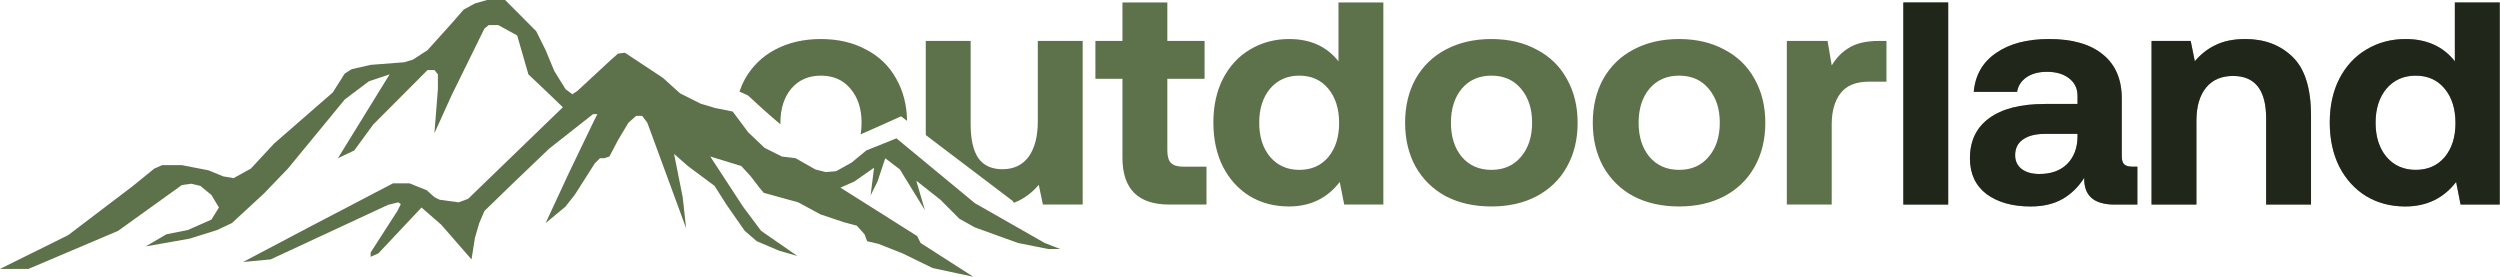
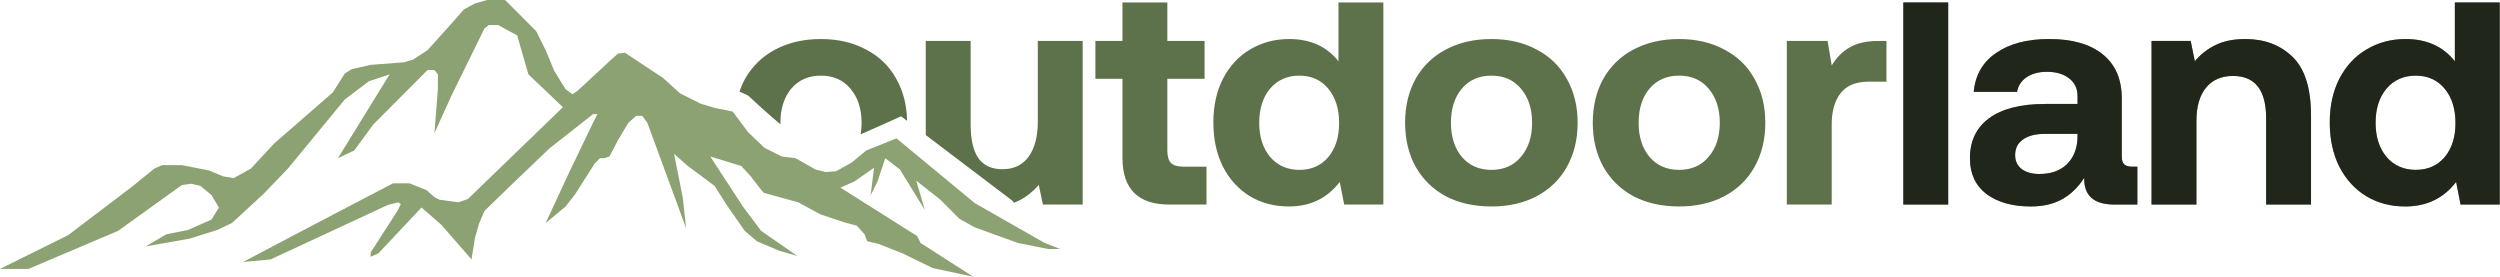
<svg xmlns="http://www.w3.org/2000/svg" xmlns:xlink="http://www.w3.org/1999/xlink" width="1021" height="113" viewBox="0 0 1021 113" fill="none">
  <use xlink:href="#stroke0_1944_532" fill="#5D714A" />
  <use xlink:href="#stroke0_1944_532" fill="black" fill-opacity="0.65" />
  <use xlink:href="#stroke1_1944_532" fill="#5D714A" />
  <use xlink:href="#stroke1_1944_532" fill="black" fill-opacity="0.65" />
  <use xlink:href="#stroke2_1944_532" fill="#5D714A" />
  <use xlink:href="#stroke2_1944_532" fill="black" fill-opacity="0.65" />
  <use xlink:href="#stroke3_1944_532" fill="#5D714A" />
  <use xlink:href="#stroke3_1944_532" fill="black" fill-opacity="0.65" />
-   <path d="M11.617 109.822H0L27.811 96.05L53.861 76.275L63.014 68.859L66.182 67.447H74.279L85.192 69.566L91.176 72.037L95.401 72.744L102.441 68.859L111.946 58.619L135.884 37.784L140.813 30.016L143.629 28.25L151.374 26.484L165.104 25.425L168.624 24.366L174.608 20.481L184.466 9.534L189.393 3.884L193.97 1.413L198.899 0H206.291L218.964 12.713L222.837 20.481L226.357 28.956L230.933 36.372L233.75 38.491L235.862 37.078L249.591 24.366L252.408 21.894L255.224 21.541L270.713 31.781L277.754 38.138L286.203 42.375L292.187 44.141L299.228 45.553L305.564 54.028L312.253 60.384L319.293 63.916L324.926 64.622L333.022 69.213L337.247 70.272L341.471 69.919L347.808 66.388L353.792 61.444L366.113 56.5L398.149 82.984L426.663 99.228L433 101.7H428.071L415.75 99.228L398.149 92.872L391.812 89.341L384.067 81.572L374.211 73.803L377.73 85.809L367.522 69.213L361.537 64.622L358.37 74.156L355.553 79.806L356.961 68.506L348.864 74.156L343.232 76.628L374.563 96.403L375.971 99.228L397.445 113L390.756 111.587L380.899 109.469L368.578 103.466L358.721 99.581L354.145 98.522L353.088 95.697L349.92 92.166L344.64 90.753L335.134 87.575L325.982 82.631L311.901 78.747L310.141 76.628L306.62 72.037L302.749 67.8L290.075 63.916L303.451 84.397L310.845 94.284L325.63 104.525L318.237 102.406L309.084 98.522L304.156 94.284L296.763 83.691L291.834 75.922L280.922 67.8L275.289 62.856L278.809 80.513L280.218 93.225L264.376 50.144L262.264 47.319H259.8L256.632 50.144L252.408 57.206L248.887 63.916L246.775 64.622H245.015L242.903 66.741L234.805 79.453L230.933 84.397L222.837 91.106L232.342 70.625L242.199 50.144L243.958 46.612H242.199L224.245 60.737L208.755 75.569L197.842 86.162L195.73 91.106L193.97 97.109L192.562 105.938L180.241 91.812L172.144 84.75L154.542 103.466L151.374 104.878V103.112L162.287 86.162L163.695 83.338L162.639 82.631L158.415 83.691L110.538 105.938L99.273 106.997L126.732 92.519L160.526 74.862H167.216L174.256 77.688L177.425 80.513L179.537 81.572L187.282 82.631L191.154 81.219L229.878 43.788L222.133 36.372L215.796 30.369L211.22 14.478L203.475 10.241H199.603L197.842 11.653L184.466 38.844L177.425 54.381L178.833 36.372V30.369L177.425 28.603H174.608L152.43 50.85L144.685 61.444L137.996 64.622L159.118 30.369L150.67 33.194L140.813 40.609L117.579 68.859L107.722 79.1L94.697 91.106L88.712 93.931L77.447 97.463L59.493 100.641L67.942 95.697L76.743 93.931L86.336 89.694L89.416 84.75L86.336 79.63L81.847 75.922L78.063 75.039L74.279 75.569L48.228 94.284L11.617 109.822Z" fill="#5D714A" />
+   <path d="M11.617 109.822H0L27.811 96.05L53.861 76.275L63.014 68.859L66.182 67.447H74.279L85.192 69.566L91.176 72.037L95.401 72.744L102.441 68.859L111.946 58.619L135.884 37.784L140.813 30.016L143.629 28.25L151.374 26.484L165.104 25.425L168.624 24.366L174.608 20.481L184.466 9.534L189.393 3.884L193.97 1.413L198.899 0H206.291L218.964 12.713L222.837 20.481L226.357 28.956L230.933 36.372L233.75 38.491L235.862 37.078L249.591 24.366L252.408 21.894L255.224 21.541L270.713 31.781L277.754 38.138L286.203 42.375L292.187 44.141L299.228 45.553L305.564 54.028L312.253 60.384L319.293 63.916L324.926 64.622L333.022 69.213L337.247 70.272L341.471 69.919L347.808 66.388L353.792 61.444L366.113 56.5L398.149 82.984L426.663 99.228L433 101.7H428.071L415.75 99.228L398.149 92.872L391.812 89.341L384.067 81.572L374.211 73.803L377.73 85.809L367.522 69.213L361.537 64.622L358.37 74.156L355.553 79.806L356.961 68.506L348.864 74.156L343.232 76.628L374.563 96.403L375.971 99.228L397.445 113L390.756 111.587L380.899 109.469L368.578 103.466L358.721 99.581L354.145 98.522L353.088 95.697L349.92 92.166L344.64 90.753L335.134 87.575L325.982 82.631L311.901 78.747L310.141 76.628L306.62 72.037L302.749 67.8L290.075 63.916L303.451 84.397L310.845 94.284L325.63 104.525L318.237 102.406L309.084 98.522L304.156 94.284L296.763 83.691L291.834 75.922L280.922 67.8L275.289 62.856L278.809 80.513L280.218 93.225L264.376 50.144L262.264 47.319H259.8L256.632 50.144L252.408 57.206L248.887 63.916L246.775 64.622H245.015L242.903 66.741L234.805 79.453L230.933 84.397L222.837 91.106L232.342 70.625L242.199 50.144L243.958 46.612H242.199L224.245 60.737L208.755 75.569L197.842 86.162L195.73 91.106L193.97 97.109L192.562 105.938L180.241 91.812L172.144 84.75L154.542 103.466L151.374 104.878V103.112L162.287 86.162L163.695 83.338L162.639 82.631L158.415 83.691L110.538 105.938L99.273 106.997L126.732 92.519L160.526 74.862H167.216L174.256 77.688L177.425 80.513L179.537 81.572L187.282 82.631L191.154 81.219L229.878 43.788L222.133 36.372L215.796 30.369L211.22 14.478L203.475 10.241H199.603L197.842 11.653L184.466 38.844L177.425 54.381L178.833 36.372V30.369L177.425 28.603H174.608L152.43 50.85L144.685 61.444L137.996 64.622L159.118 30.369L150.67 33.194L140.813 40.609L117.579 68.859L107.722 79.1L94.697 91.106L88.712 93.931L77.447 97.463L59.493 100.641L67.942 95.697L76.743 93.931L86.336 89.694L89.416 84.75L86.336 79.63L81.847 75.922L78.063 75.039L74.279 75.569L48.228 94.284L11.617 109.822Z" fill="#8DA272" />
  <path d="M564.964 83.54H548.974L547.153 74.31C542.04 80.983 535.107 84.32 526.354 84.32C520.46 84.32 515.173 82.933 510.493 80.16C505.813 77.3 502.13 73.27 499.443 68.07C496.843 62.87 495.543 56.847 495.543 50C495.543 43.24 496.844 37.304 499.443 32.19C502.13 26.991 505.813 23.004 510.493 20.23C515.26 17.37 520.59 15.94 526.483 15.94C535.15 15.941 541.867 18.974 546.634 25.04V1H564.964V83.54ZM609.073 15.94C616.093 15.941 622.247 17.37 627.533 20.23C632.906 23.004 637.023 26.991 639.883 32.19C642.829 37.39 644.303 43.37 644.303 50.13C644.303 56.977 642.829 63 639.883 68.2C637.023 73.313 632.906 77.3 627.533 80.16C622.247 82.933 616.093 84.32 609.073 84.32C602.053 84.32 595.857 82.933 590.483 80.16C585.197 77.3 581.079 73.27 578.133 68.07C575.273 62.87 573.843 56.89 573.843 50.13C573.843 43.37 575.273 37.39 578.133 32.19C581.079 26.99 585.197 23.004 590.483 20.23C595.857 17.371 602.053 15.94 609.073 15.94ZM685.723 15.94C692.742 15.941 698.896 17.371 704.183 20.23C709.556 23.004 713.672 26.991 716.532 32.19C719.479 37.39 720.952 43.37 720.952 50.13C720.952 56.976 719.479 63 716.532 68.2C713.672 73.313 709.556 77.3 704.183 80.16C698.896 82.933 692.742 84.32 685.723 84.32C678.703 84.32 672.505 82.933 667.132 80.16C661.845 77.3 657.729 73.27 654.782 68.07C651.922 62.87 650.492 56.89 650.492 50.13C650.492 43.37 651.922 37.39 654.782 32.19C657.729 26.991 661.845 23.004 667.132 20.23C672.505 17.37 678.703 15.941 685.723 15.94ZM396.409 50.78C396.409 56.847 397.449 61.44 399.529 64.56C401.696 67.593 404.989 69.11 409.409 69.11C414.003 69.11 417.556 67.42 420.069 64.04C422.583 60.573 423.839 55.763 423.839 49.61V16.72H442.169V83.54H425.919L424.23 75.481C421.89 78.254 419.159 80.421 416.039 81.981C415.42 82.29 414.772 82.567 414.098 82.815C413.899 82.546 413.701 82.273 413.5 82L378.111 55.169C378.09 54.456 378.079 53.73 378.079 52.99V16.72H396.409V50.78ZM476.741 16.72H491.951V32.19H476.741V61.44C476.741 63.78 477.218 65.47 478.171 66.51C479.211 67.55 480.901 68.07 483.241 68.07H492.731V83.54H477.522C464.782 83.54 458.411 77.17 458.411 64.43V32.19H447.361V16.72H458.411V1H476.741V16.72ZM748.071 26.73C750.065 23.437 752.535 20.967 755.481 19.32C758.428 17.587 762.372 16.72 767.312 16.72H770.432V33.36H763.151C757.952 33.36 754.139 34.92 751.712 38.04C749.285 41.16 748.071 45.407 748.071 50.78V83.54H729.741V16.72H746.382L748.071 26.73ZM530.644 30.89C525.704 30.89 521.717 32.667 518.684 36.22C515.737 39.773 514.264 44.41 514.264 50.13C514.264 55.85 515.737 60.487 518.684 64.04C521.717 67.593 525.704 69.37 530.644 69.37C535.582 69.37 539.527 67.636 542.474 64.17C545.42 60.617 546.894 55.98 546.894 50.26C546.894 44.453 545.42 39.773 542.474 36.22C539.527 32.667 535.582 30.89 530.644 30.89ZM609.073 30.89C604.047 30.89 600.017 32.667 596.983 36.22C594.037 39.773 592.563 44.41 592.563 50.13C592.563 55.85 594.037 60.487 596.983 64.04C600.017 67.593 604.047 69.37 609.073 69.37C614.186 69.37 618.216 67.593 621.163 64.04C624.196 60.487 625.713 55.85 625.713 50.13C625.713 44.41 624.196 39.773 621.163 36.22C618.217 32.667 614.186 30.89 609.073 30.89ZM685.723 30.89C680.696 30.89 676.665 32.666 673.632 36.22C670.685 39.773 669.212 44.41 669.212 50.13C669.212 55.85 670.685 60.487 673.632 64.04C676.665 67.593 680.696 69.37 685.723 69.37C690.836 69.37 694.866 67.593 697.813 64.04C700.846 60.487 702.362 55.85 702.362 50.13C702.362 44.41 700.846 39.773 697.813 36.22C694.866 32.666 690.836 30.89 685.723 30.89ZM335.231 15.94C342.25 15.941 348.405 17.37 353.69 20.23C359.064 23.004 363.18 26.991 366.04 32.19C368.875 37.193 370.344 42.917 370.452 49.362L367.996 47.5C363.767 49.429 357.475 52.256 351.479 54.87C351.738 53.383 351.87 51.803 351.87 50.13C351.87 44.41 350.354 39.773 347.32 36.22C344.374 32.667 340.344 30.89 335.231 30.89C330.204 30.89 326.173 32.666 323.14 36.22C320.193 39.773 318.72 44.41 318.72 50.13C318.72 50.346 318.722 50.56 318.727 50.773C313.83 46.66 308.895 42.195 305.496 39L301.996 37.385C302.616 35.575 303.381 33.843 304.29 32.19C307.237 26.991 311.353 23.004 316.64 20.23C322.013 17.37 328.21 15.94 335.231 15.94Z" fill="#5D714A" />
  <defs>
    <path id="stroke0_1944_532" d="M777.316 1H795.646V83.54H777.316V1Z" />
    <path id="stroke1_1944_532" d="M872.903 68.07V83.54H863.543C855.136 83.54 851.02 79.9 851.193 72.62C848.766 76.434 845.776 79.337 842.223 81.33C838.67 83.324 834.38 84.32 829.353 84.32C821.9 84.32 815.876 82.63 811.283 79.25C806.776 75.784 804.523 70.93 804.523 64.69C804.523 57.584 807.123 52.124 812.323 48.31C817.61 44.41 825.236 42.46 835.203 42.46H848.463V39.21C848.463 36.177 847.336 33.794 845.083 32.06C842.83 30.24 839.796 29.33 835.983 29.33C832.603 29.33 829.83 30.067 827.663 31.54C825.496 33.014 824.196 35.007 823.763 37.52H806.083C806.69 30.674 809.723 25.387 815.183 21.66C820.643 17.847 827.88 15.94 836.893 15.94C846.34 15.94 853.62 18.02 858.733 22.18C863.933 26.34 866.533 32.364 866.533 40.25V63.78C866.533 65.427 866.88 66.554 867.573 67.16C868.266 67.767 869.35 68.07 870.823 68.07H872.903ZM848.463 54.68H835.073C831.26 54.68 828.27 55.46 826.103 57.02C824.023 58.494 822.983 60.617 822.983 63.39C822.983 65.73 823.85 67.594 825.583 68.98C827.403 70.367 829.83 71.06 832.863 71.06C837.63 71.06 841.4 69.717 844.173 67.03C846.946 64.257 848.376 60.574 848.463 55.98V54.68Z" />
    <path id="stroke2_1944_532" d="M917.041 15.94C924.841 15.94 931.254 18.367 936.281 23.22C941.308 28.074 943.821 36.09 943.821 47.27V83.54H925.491V48.31C925.491 36.784 920.984 31.02 911.971 31.02C907.204 31.02 903.521 32.624 900.921 35.83C898.321 39.037 897.021 43.544 897.021 49.35V83.54H878.691V16.72H894.681L896.371 25.04C898.711 22.18 901.528 19.97 904.821 18.41C908.114 16.764 912.188 15.94 917.041 15.94Z" />
    <path id="stroke3_1944_532" d="M1020.89 1V83.54H1004.9L1003.08 74.31C997.973 80.983 991.036 84.32 982.283 84.32C976.389 84.32 971.103 82.933 966.423 80.16C961.743 77.3 958.059 73.27 955.373 68.07C952.773 62.87 951.473 56.847 951.473 50C951.473 43.24 952.773 37.303 955.373 32.19C958.059 26.99 961.743 23.003 966.423 20.23C971.189 17.37 976.519 15.94 982.413 15.94C991.079 15.94 997.793 18.973 1002.56 25.04V1H1020.89ZM986.573 69.37C991.513 69.37 995.456 67.637 998.403 64.17C1001.35 60.617 1002.82 55.98 1002.82 50.26C1002.82 44.453 1001.35 39.773 998.403 36.22C995.456 32.667 991.513 30.89 986.573 30.89C981.633 30.89 977.646 32.667 974.613 36.22C971.666 39.773 970.193 44.41 970.193 50.13C970.193 55.85 971.666 60.487 974.613 64.04C977.646 67.593 981.633 69.37 986.573 69.37Z" />
  </defs>
</svg>
